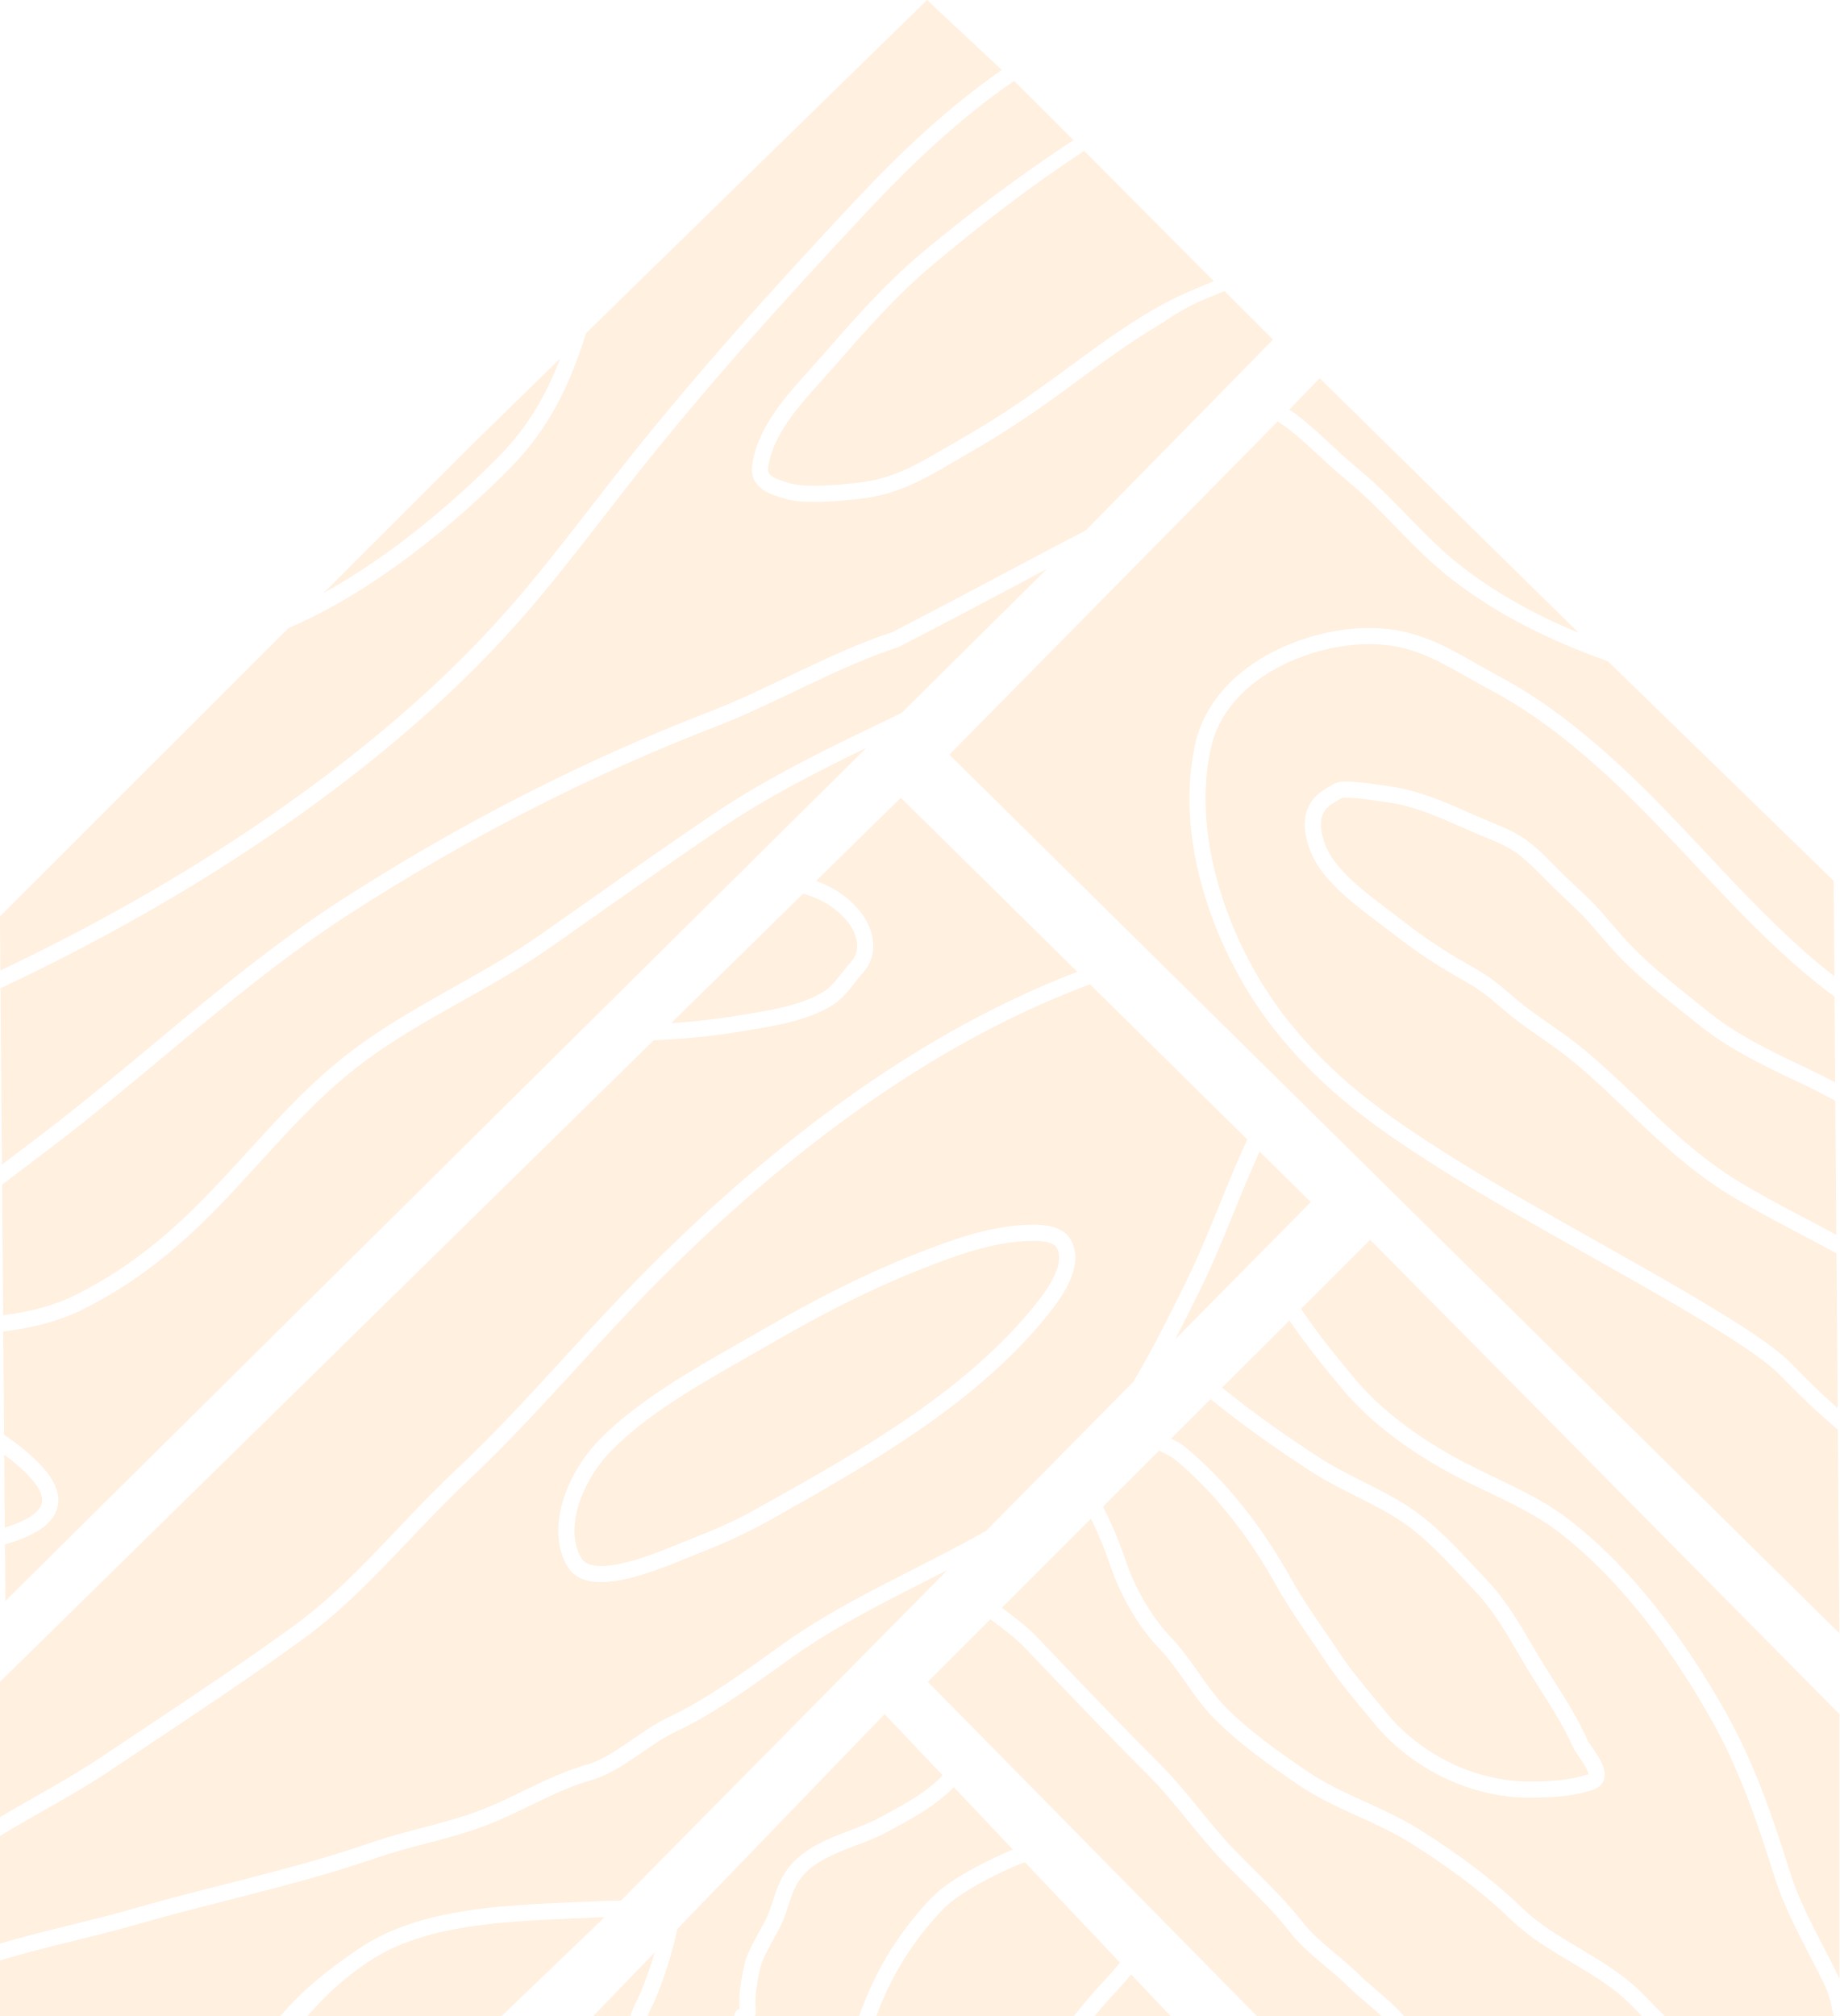
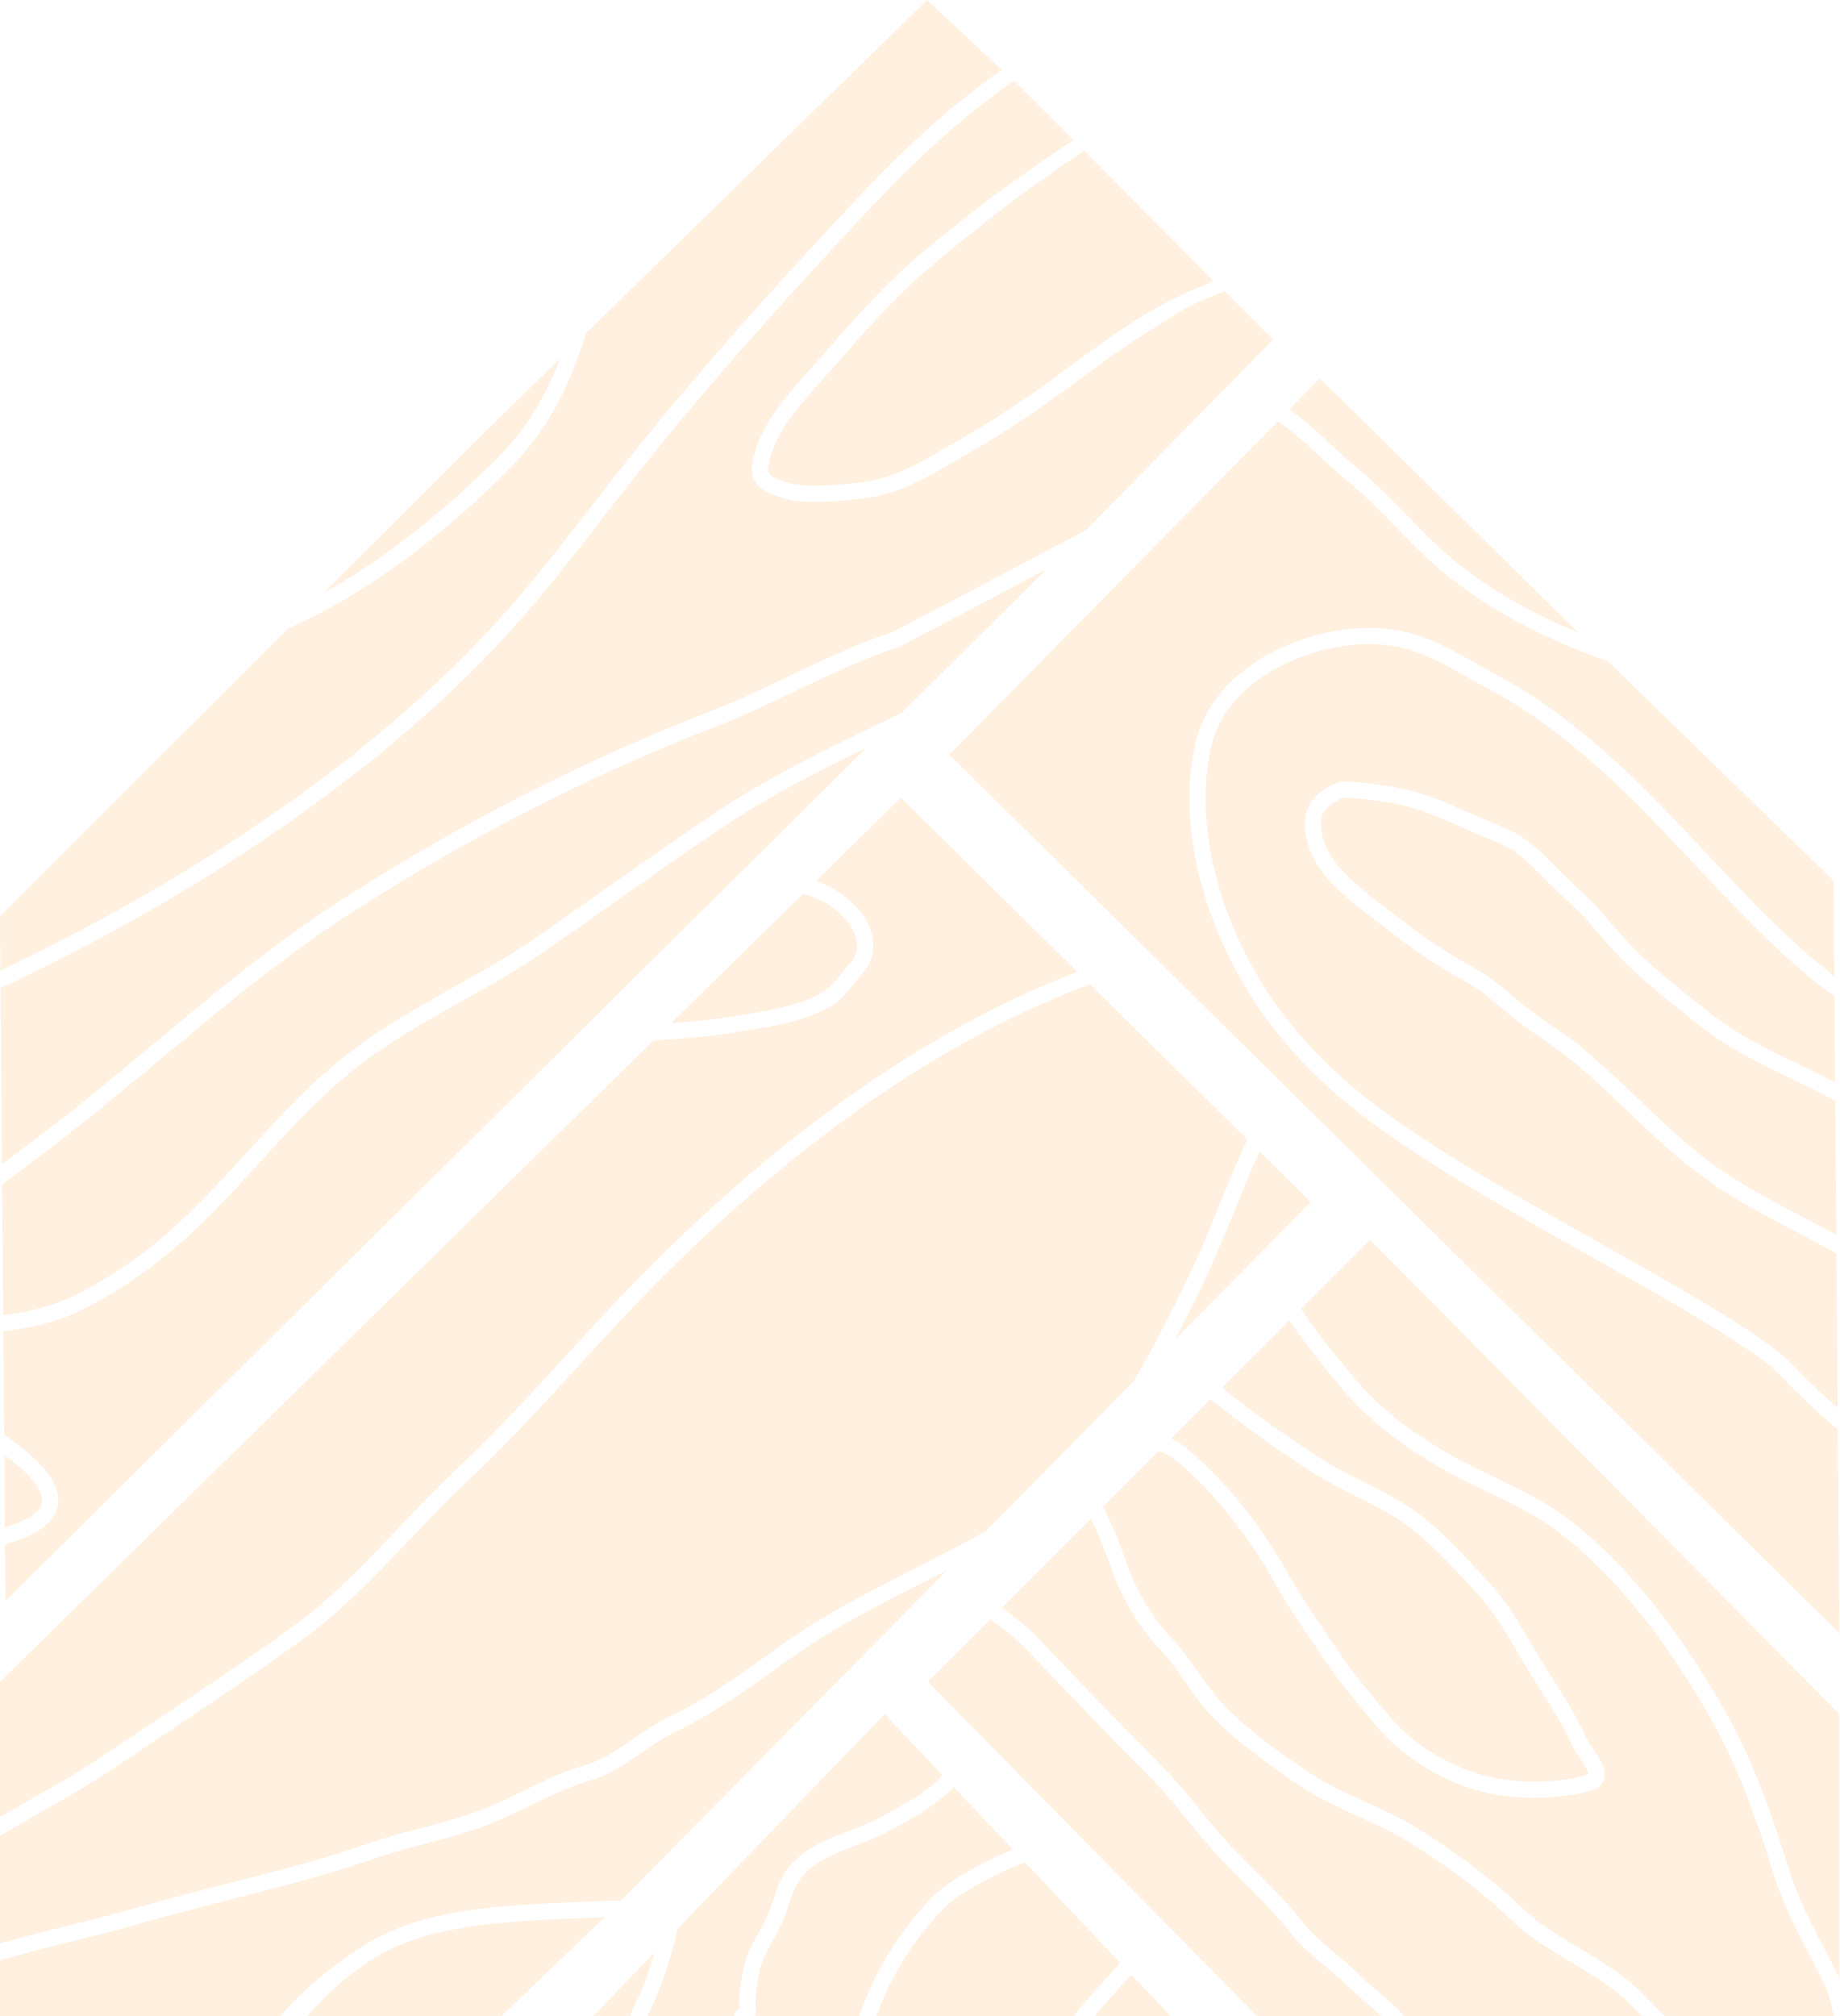
<svg xmlns="http://www.w3.org/2000/svg" width="73" height="80" viewBox="0 0 73 80" fill="none">
  <path d="M29.7 60.051C30.22 59.762 30.74 59.473 31.257 59.182L31.262 59.18L31.263 59.179C34.819 57.179 38.252 55.081 40.726 52.204C41.092 51.779 41.509 51.269 41.775 50.762C42.048 50.242 42.111 49.826 41.941 49.52C41.891 49.429 41.791 49.354 41.606 49.303C41.42 49.252 41.187 49.237 40.934 49.24C39.471 49.261 37.967 49.804 36.496 50.388C34.461 51.197 32.55 52.186 30.662 53.279C30.335 53.468 30.003 53.658 29.668 53.848C27.729 54.951 25.71 56.1 24.275 57.553C23.665 58.17 23.184 58.971 22.951 59.762C22.717 60.559 22.746 61.3 23.082 61.844C23.185 62.012 23.386 62.12 23.738 62.14C24.091 62.16 24.534 62.086 25.019 61.954C25.747 61.755 26.496 61.447 27.082 61.207C27.278 61.127 27.456 61.054 27.608 60.995C28.335 60.715 28.974 60.427 29.629 60.091L29.7 60.051Z" fill="#FFF0E0" />
-   <path fill-rule="evenodd" clip-rule="evenodd" d="M49.503 45.218L43.257 39.059C36.247 41.673 29.993 46.738 24.895 52.113C24.221 52.824 23.556 53.55 22.888 54.279C21.474 55.822 20.05 57.375 18.518 58.81C17.746 59.533 17.011 60.307 16.267 61.09C15.979 61.393 15.69 61.697 15.397 62.001C14.352 63.082 13.264 64.142 12.043 65.031C10.133 66.42 8.136 67.75 6.159 69.066C5.554 69.468 4.951 69.87 4.353 70.271C3.498 70.845 2.602 71.355 1.718 71.856C1.555 71.949 1.392 72.041 1.23 72.134C0.815 72.372 0.403 72.611 0 72.857V77.125C0.823 76.882 1.657 76.672 2.485 76.467L2.757 76.4C3.608 76.19 4.451 75.982 5.279 75.743C6.491 75.393 7.707 75.083 8.919 74.775C10.882 74.274 12.834 73.777 14.734 73.118C15.399 72.887 16.078 72.709 16.743 72.535L16.746 72.534L16.989 72.471C17.737 72.274 18.467 72.073 19.171 71.794C19.711 71.581 20.229 71.33 20.758 71.073L20.759 71.072L20.76 71.072L20.763 71.07C20.902 71.003 21.042 70.935 21.183 70.868C21.857 70.545 22.553 70.232 23.3 70.021C23.797 69.881 24.309 69.562 24.86 69.188C24.943 69.131 25.028 69.073 25.113 69.014C25.572 68.698 26.055 68.366 26.534 68.141C27.936 67.485 29.327 66.488 30.643 65.544C30.791 65.439 30.938 65.333 31.084 65.229C32.518 64.205 34.09 63.374 35.659 62.573C35.853 62.473 36.048 62.374 36.243 62.275L36.244 62.274C37.223 61.776 38.193 61.283 39.132 60.751L44.98 54.829C45.753 53.53 46.429 52.165 47.074 50.856C47.559 49.871 47.973 48.853 48.392 47.823L48.473 47.623C48.799 46.821 49.132 46.013 49.503 45.218ZM27.84 61.594C28.581 61.308 29.233 61.014 29.896 60.675C29.901 60.672 29.906 60.67 29.911 60.668C29.915 60.666 29.919 60.664 29.922 60.662L29.932 60.657C30.453 60.388 30.982 60.09 31.566 59.745C31.849 59.607 32.635 59.144 32.933 58.966C36.019 57.177 38.988 55.21 41.213 52.623C41.579 52.197 42.04 51.638 42.344 51.06C42.64 50.496 42.838 49.813 42.503 49.209C42.338 48.911 42.054 48.761 41.778 48.684C41.503 48.608 41.197 48.595 40.925 48.599C39.328 48.621 37.722 49.211 36.259 49.792C34.185 50.616 32.245 51.621 30.34 52.724C30.023 52.908 29.697 53.093 29.365 53.281C27.432 54.381 25.321 55.58 23.818 57.102C23.138 57.79 22.599 58.682 22.335 59.582C22.072 60.477 22.069 61.426 22.535 62.181C22.795 62.602 23.245 62.755 23.701 62.781C24.157 62.806 24.679 62.711 25.188 62.573C25.959 62.362 26.77 62.029 27.358 61.788L27.359 61.788C27.544 61.712 27.707 61.645 27.84 61.594Z" fill="#FFF0E0" />
+   <path fillRule="evenodd" clipRule="evenodd" d="M49.503 45.218L43.257 39.059C36.247 41.673 29.993 46.738 24.895 52.113C24.221 52.824 23.556 53.55 22.888 54.279C21.474 55.822 20.05 57.375 18.518 58.81C17.746 59.533 17.011 60.307 16.267 61.09C15.979 61.393 15.69 61.697 15.397 62.001C14.352 63.082 13.264 64.142 12.043 65.031C10.133 66.42 8.136 67.75 6.159 69.066C5.554 69.468 4.951 69.87 4.353 70.271C3.498 70.845 2.602 71.355 1.718 71.856C1.555 71.949 1.392 72.041 1.23 72.134C0.815 72.372 0.403 72.611 0 72.857V77.125C0.823 76.882 1.657 76.672 2.485 76.467L2.757 76.4C3.608 76.19 4.451 75.982 5.279 75.743C6.491 75.393 7.707 75.083 8.919 74.775C10.882 74.274 12.834 73.777 14.734 73.118C15.399 72.887 16.078 72.709 16.743 72.535L16.746 72.534L16.989 72.471C17.737 72.274 18.467 72.073 19.171 71.794C19.711 71.581 20.229 71.33 20.758 71.073L20.759 71.072L20.76 71.072L20.763 71.07C20.902 71.003 21.042 70.935 21.183 70.868C21.857 70.545 22.553 70.232 23.3 70.021C23.797 69.881 24.309 69.562 24.86 69.188C24.943 69.131 25.028 69.073 25.113 69.014C25.572 68.698 26.055 68.366 26.534 68.141C27.936 67.485 29.327 66.488 30.643 65.544C30.791 65.439 30.938 65.333 31.084 65.229C32.518 64.205 34.09 63.374 35.659 62.573C35.853 62.473 36.048 62.374 36.243 62.275L36.244 62.274C37.223 61.776 38.193 61.283 39.132 60.751L44.98 54.829C45.753 53.53 46.429 52.165 47.074 50.856C47.559 49.871 47.973 48.853 48.392 47.823L48.473 47.623C48.799 46.821 49.132 46.013 49.503 45.218ZM27.84 61.594C28.581 61.308 29.233 61.014 29.896 60.675C29.901 60.672 29.906 60.67 29.911 60.668C29.915 60.666 29.919 60.664 29.922 60.662L29.932 60.657C30.453 60.388 30.982 60.09 31.566 59.745C31.849 59.607 32.635 59.144 32.933 58.966C36.019 57.177 38.988 55.21 41.213 52.623C41.579 52.197 42.04 51.638 42.344 51.06C42.64 50.496 42.838 49.813 42.503 49.209C42.338 48.911 42.054 48.761 41.778 48.684C41.503 48.608 41.197 48.595 40.925 48.599C39.328 48.621 37.722 49.211 36.259 49.792C34.185 50.616 32.245 51.621 30.34 52.724C30.023 52.908 29.697 53.093 29.365 53.281C27.432 54.381 25.321 55.58 23.818 57.102C23.138 57.79 22.599 58.682 22.335 59.582C22.072 60.477 22.069 61.426 22.535 62.181C22.795 62.602 23.245 62.755 23.701 62.781C24.157 62.806 24.679 62.711 25.188 62.573C25.959 62.362 26.77 62.029 27.358 61.788L27.359 61.788C27.544 61.712 27.707 61.645 27.84 61.594Z" fill="#FFF0E0" />
  <path d="M37.599 62.303C37.244 62.486 36.889 62.666 36.535 62.846L36.534 62.847C36.339 62.946 36.145 63.045 35.951 63.144C34.383 63.945 32.849 64.757 31.457 65.751C31.311 65.855 31.164 65.961 31.015 66.068C29.707 67.006 28.266 68.04 26.807 68.723C26.38 68.922 25.949 69.219 25.488 69.535C25.401 69.595 25.311 69.657 25.221 69.718C24.676 70.089 24.085 70.466 23.474 70.639C22.784 70.834 22.128 71.127 21.461 71.446C21.325 71.511 21.188 71.578 21.05 71.645C20.518 71.903 19.972 72.168 19.408 72.391C18.664 72.685 17.901 72.894 17.153 73.091C17.071 73.113 16.988 73.134 16.906 73.156C16.238 73.331 15.585 73.502 14.944 73.724C13.026 74.389 11.02 74.901 9.032 75.408C7.826 75.716 6.626 76.022 5.458 76.359C4.617 76.602 3.761 76.813 2.912 77.023L2.639 77.09C1.748 77.311 0.865 77.533 0 77.795V80H11.132C12.037 78.922 13.145 78.064 14.28 77.303C15.494 76.49 16.955 76.07 18.43 75.836C19.771 75.623 21.148 75.56 22.384 75.503C22.507 75.498 22.628 75.492 22.748 75.487C23.233 75.464 23.715 75.447 24.194 75.43L24.197 75.43C24.348 75.425 24.498 75.42 24.649 75.415L37.599 62.303Z" fill="#FFF0E0" />
  <path d="M19.909 80H12.202C12.994 79.096 13.711 78.457 14.638 77.836C15.742 77.096 17.1 76.697 18.53 76.47C19.834 76.263 21.175 76.201 22.417 76.144L22.5 76.141C22.594 76.136 22.686 76.132 22.778 76.128C23.18 76.109 23.585 76.094 23.992 76.08L19.909 80Z" fill="#FFF0E0" />
  <path d="M46.645 53.143C46.997 52.465 47.329 51.791 47.65 51.139C48.145 50.133 48.567 49.095 48.984 48.07L49.068 47.865C49.366 47.133 49.664 46.407 49.989 45.697L52.02 47.7L46.645 53.143Z" fill="#FFF0E0" />
  <path d="M25.944 41.28L0 66.738V72.107C0.303 71.927 0.607 71.751 0.911 71.577C1.076 71.483 1.241 71.389 1.406 71.296C2.289 70.794 3.162 70.298 3.995 69.738C4.596 69.335 5.201 68.933 5.806 68.53L5.807 68.529L5.81 68.527L5.811 68.526C7.785 67.212 9.767 65.893 11.665 64.512C12.84 63.658 13.896 62.63 14.935 61.555C15.22 61.26 15.504 60.962 15.789 60.662C16.538 59.873 17.292 59.079 18.079 58.342C19.593 56.924 20.988 55.401 22.393 53.868C23.064 53.135 23.739 52.4 24.429 51.672C29.491 46.334 35.727 41.255 42.754 38.563L35.751 31.658L32.39 34.956C33.007 35.179 33.576 35.525 34.062 36.079C34.352 36.411 34.577 36.835 34.64 37.283C34.705 37.74 34.6 38.221 34.233 38.62C34.126 38.736 34.029 38.86 33.923 38.996C33.864 39.072 33.801 39.152 33.733 39.236C33.554 39.456 33.342 39.691 33.082 39.859C32.536 40.213 31.883 40.433 31.238 40.589C30.709 40.717 30.167 40.805 29.677 40.886C29.569 40.903 29.464 40.92 29.362 40.938C28.219 41.13 27.083 41.23 25.944 41.28Z" fill="#FFF0E0" />
  <path d="M26.637 40.6C27.512 40.544 28.383 40.452 29.256 40.305C29.363 40.287 29.471 40.269 29.581 40.251L29.582 40.251C30.071 40.171 30.584 40.087 31.087 39.965C31.702 39.816 32.274 39.617 32.733 39.321C32.904 39.21 33.064 39.04 33.235 38.831C33.285 38.769 33.339 38.7 33.394 38.63C33.511 38.48 33.637 38.319 33.76 38.186C33.981 37.946 34.046 37.666 34.004 37.373C33.962 37.072 33.804 36.76 33.578 36.502C33.107 35.964 32.535 35.653 31.873 35.463L26.637 40.6Z" fill="#FFF0E0" />
  <path d="M48.503 55.066L51.171 52.4C51.82 53.353 52.587 54.306 53.313 55.167C54.423 56.482 55.88 57.521 57.332 58.338C57.876 58.644 58.457 58.922 59.029 59.197L59.446 59.398L59.69 59.516C60.475 59.903 61.224 60.306 61.876 60.809C64.371 62.738 66.363 65.485 67.929 68.261C69.007 70.172 69.745 72.294 70.405 74.415C70.758 75.551 71.287 76.57 71.809 77.576L71.821 77.599L71.985 77.916L72.127 78.192C72.231 78.396 72.333 78.6 72.432 78.806C72.553 79.058 72.622 79.323 72.686 79.614L72.769 80H66.069C65.921 79.863 65.779 79.719 65.634 79.569L65.533 79.465C65.386 79.314 65.236 79.157 65.071 78.998C64.363 78.313 63.513 77.807 62.7 77.323L62.681 77.312C61.85 76.817 61.059 76.344 60.406 75.711C59.16 74.505 57.805 73.531 56.353 72.612C55.659 72.173 54.914 71.834 54.195 71.507L54.071 71.451C53.306 71.102 52.573 70.76 51.91 70.309C50.75 69.519 49.614 68.726 48.646 67.747C48.256 67.352 47.929 66.892 47.589 66.406L47.558 66.364C47.232 65.898 46.89 65.411 46.48 64.984C45.659 64.13 45.013 62.951 44.634 61.818C44.408 61.142 44.112 60.457 43.776 59.788L46.003 57.564C46.122 57.622 46.229 57.676 46.319 57.724C46.402 57.768 46.465 57.804 46.51 57.831C46.547 57.854 46.572 57.871 46.585 57.881C48.245 59.241 49.616 61.053 50.67 62.946C51.084 63.692 51.574 64.406 52.051 65.101C52.248 65.388 52.442 65.672 52.629 65.954C53.057 66.601 53.599 67.255 54.104 67.864C54.244 68.033 54.381 68.198 54.512 68.359C56 70.184 58.364 71.337 60.681 71.337C61.546 71.337 62.331 71.3 63.205 71.032C63.334 70.992 63.454 70.926 63.545 70.82C63.638 70.711 63.679 70.584 63.686 70.462C63.699 70.24 63.603 70.019 63.514 69.854C63.42 69.679 63.299 69.503 63.201 69.359L63.199 69.357C63.089 69.197 63.022 69.097 62.996 69.039C62.633 68.216 62.129 67.419 61.646 66.657C61.451 66.35 61.259 66.048 61.082 65.751L60.912 65.465L60.786 65.25C60.285 64.395 59.762 63.501 59.056 62.754L58.638 62.306C57.872 61.481 57.025 60.57 56.093 59.92C55.495 59.503 54.852 59.174 54.228 58.861L54.102 58.798C53.516 58.504 52.949 58.22 52.418 57.877C51.04 56.983 49.739 56.071 48.503 55.066Z" fill="#FFF0E0" />
  <path d="M65.025 79.864L65.156 80H55.723C55.596 79.856 55.46 79.719 55.325 79.59C55.09 79.367 54.84 79.154 54.61 78.958L54.587 78.938C54.346 78.733 54.133 78.55 53.964 78.382C53.665 78.083 53.335 77.807 53.017 77.542L52.767 77.332C52.37 76.997 52.003 76.665 51.703 76.282C51.114 75.529 50.436 74.855 49.773 74.195L49.77 74.192C49.509 73.933 49.251 73.676 49.001 73.417C48.512 72.912 48.068 72.366 47.612 71.808L47.542 71.722C47.066 71.138 46.575 70.541 46.023 69.99C44.686 68.656 43.386 67.297 42.08 65.931L41.124 64.931C40.789 64.582 40.4 64.282 40.029 64L39.963 63.95L39.763 63.798L43.297 60.267C43.581 60.851 43.83 61.441 44.025 62.022C44.427 63.224 45.116 64.492 46.017 65.429C46.392 65.819 46.709 66.271 47.044 66.749L47.063 66.775C47.4 67.255 47.755 67.759 48.189 68.198C49.206 69.227 50.391 70.052 51.548 70.839C52.263 71.326 53.044 71.688 53.805 72.035L53.917 72.086C54.646 72.418 55.353 72.74 56.01 73.155C57.441 74.06 58.757 75.007 59.959 76.172C60.671 76.862 61.525 77.371 62.341 77.856L62.352 77.863C63.183 78.357 63.974 78.829 64.624 79.459C64.755 79.585 64.888 79.722 65.025 79.864Z" fill="#FFF0E0" />
  <path d="M39.306 64.256C39.393 64.323 39.48 64.39 39.567 64.455L39.641 64.511C39.837 64.661 40.027 64.807 40.206 64.956C40.367 65.091 40.52 65.229 40.66 65.376L41.614 66.372C42.92 67.738 44.226 69.104 45.569 70.445C46.095 70.969 46.567 71.541 47.044 72.127L47.127 72.228C47.575 72.779 48.033 73.34 48.538 73.863C48.805 74.138 49.071 74.403 49.335 74.665L49.345 74.676C49.999 75.326 50.633 75.957 51.198 76.677C51.54 77.115 51.95 77.482 52.352 77.822L52.617 78.045C52.932 78.307 53.233 78.559 53.511 78.836C53.614 78.939 53.731 79.046 53.854 79.154C53.956 79.244 54.063 79.335 54.17 79.426L54.188 79.442L54.205 79.456C54.413 79.633 54.624 79.813 54.824 80H49.88L36.821 66.738L39.306 64.256Z" fill="#FFF0E0" />
  <path d="M48.047 55.522L46.482 57.085L46.621 57.157C46.77 57.237 46.908 57.316 46.991 57.385C48.73 58.809 50.15 60.691 51.231 62.634C51.63 63.352 52.093 64.026 52.562 64.711C52.763 65.004 52.965 65.299 53.164 65.6C53.571 66.215 54.083 66.832 54.585 67.438L54.836 67.741L55.01 67.953C56.38 69.635 58.565 70.695 60.681 70.695C61.528 70.695 62.236 70.658 63.016 70.418L63.045 70.408C63.041 70.367 63.017 70.286 62.948 70.157C62.92 70.105 62.888 70.051 62.854 69.997C62.828 69.954 62.8 69.911 62.77 69.868L62.654 69.697C62.607 69.63 62.556 69.556 62.511 69.484C62.47 69.419 62.434 69.355 62.409 69.298C62.066 68.52 61.603 67.79 61.131 67.046L61.014 66.861L60.839 66.582L60.679 66.326L60.531 66.081C60.426 65.905 60.323 65.73 60.221 65.556C59.72 64.702 59.24 63.883 58.589 63.194C58.445 63.041 58.301 62.886 58.156 62.73C57.387 61.904 56.596 61.053 55.726 60.446C55.17 60.059 54.566 59.748 53.94 59.434L53.808 59.368L53.803 59.365C53.225 59.076 52.629 58.778 52.069 58.415C50.659 57.502 49.322 56.562 48.047 55.522Z" fill="#FFF0E0" />
  <path d="M73 68.021V78.507C72.787 78.063 72.568 77.641 72.352 77.227C71.841 76.243 71.354 75.304 71.018 74.225C70.355 72.096 69.602 69.92 68.489 67.946C66.902 65.134 64.86 62.305 62.269 60.302C61.564 59.757 60.767 59.331 59.973 58.941C59.743 58.827 59.514 58.718 59.287 58.609C58.722 58.338 58.172 58.074 57.648 57.779C56.232 56.983 54.847 55.988 53.804 54.753C53.057 53.867 52.278 52.896 51.633 51.938L54.375 49.198L73 68.021Z" fill="#FFF0E0" />
  <path d="M35.108 68.021L37.409 70.45L37.36 70.504C37.332 70.534 37.305 70.562 37.278 70.588C36.671 71.165 36.009 71.528 35.236 71.952L34.958 72.105C34.669 72.264 34.346 72.398 34.001 72.532L33.739 72.632C33.593 72.688 33.444 72.745 33.295 72.804L33.065 72.898L32.945 72.949C32.243 73.255 31.542 73.664 31.098 74.403C30.918 74.703 30.808 75.021 30.712 75.312L30.68 75.411L30.679 75.414L30.616 75.606L30.567 75.748C30.551 75.791 30.535 75.835 30.518 75.878C30.49 75.95 30.461 76.021 30.428 76.091L30.405 76.138C30.329 76.293 30.243 76.448 30.151 76.616C30.08 76.743 30.005 76.878 29.928 77.025C29.761 77.343 29.596 77.695 29.526 78.032C29.422 78.53 29.339 78.969 29.339 79.511C29.339 79.569 29.344 79.632 29.348 79.678L29.35 79.709L29.35 79.714C29.231 79.757 29.145 79.868 29.138 80H25.7L25.72 79.952C25.757 79.865 25.799 79.778 25.844 79.686L25.858 79.656L25.864 79.644C25.915 79.538 25.97 79.424 26.018 79.309C26.389 78.419 26.677 77.492 26.883 76.545L35.108 68.021Z" fill="#FFF0E0" />
  <path d="M25.984 77.476L23.548 80H25.018C25.05 79.894 25.089 79.794 25.13 79.699C25.177 79.589 25.229 79.481 25.278 79.381L25.286 79.364C25.337 79.257 25.385 79.159 25.425 79.062C25.64 78.546 25.827 78.016 25.984 77.476Z" fill="#FFF0E0" />
  <path d="M42.621 80H34.78C35.355 78.444 36.159 77.119 37.353 75.836C37.925 75.221 38.915 74.697 39.735 74.301C40.043 74.152 40.355 74.018 40.672 73.895L44.447 77.88C44.31 78.052 44.163 78.222 44.009 78.393L43.76 78.665C43.54 78.905 43.314 79.152 43.108 79.404L42.983 79.554C42.875 79.682 42.745 79.836 42.621 80Z" fill="#FFF0E0" />
  <path d="M43.447 80H46.455L44.892 78.351C44.76 78.514 44.623 78.67 44.486 78.822L44.221 79.113C44.006 79.347 43.799 79.573 43.606 79.809L43.458 79.987C43.454 79.991 43.45 79.996 43.447 80Z" fill="#FFF0E0" />
  <path d="M36.883 75.399C35.571 76.809 34.705 78.274 34.097 80H29.963L29.977 79.952C29.981 79.932 29.985 79.913 29.987 79.896C30 79.81 29.994 79.724 29.991 79.666L29.987 79.616L29.986 79.601C29.983 79.566 29.982 79.539 29.982 79.511C29.982 79.267 30.001 79.046 30.033 78.821C30.052 78.689 30.076 78.556 30.103 78.417L30.155 78.162C30.205 77.919 30.333 77.635 30.497 77.323C30.558 77.207 30.628 77.08 30.698 76.953C30.8 76.768 30.904 76.581 30.982 76.421C31.114 76.153 31.205 75.874 31.287 75.62L31.291 75.609L31.322 75.512C31.418 75.222 31.509 74.966 31.649 74.733C31.988 74.168 32.538 73.826 33.202 73.538C33.33 73.481 33.461 73.428 33.593 73.376L33.818 73.289L33.957 73.236L34.233 73.13C34.583 72.995 34.939 72.848 35.269 72.666L35.547 72.513C36.312 72.095 37.049 71.691 37.721 71.052C37.749 71.026 37.777 70.998 37.806 70.968L37.852 70.918L40.197 73.394C39.947 73.496 39.699 73.605 39.455 73.724C38.648 74.114 37.549 74.683 36.883 75.399Z" fill="#FFF0E0" />
  <path d="M50.705 16.729L37.677 29.947L73 64.813L72.938 56.728C72.149 56.074 71.385 55.334 70.629 54.555C70.23 54.144 69.463 53.595 68.439 52.949C67.422 52.307 66.179 51.585 64.847 50.829C64.258 50.494 63.652 50.153 63.041 49.809C60.896 48.601 58.693 47.361 56.983 46.272C54.545 44.718 52.476 43.249 50.589 40.868C48.292 37.969 46.564 33.447 47.432 29.534C47.779 27.967 48.872 26.812 50.177 26.054C51.48 25.298 53.023 24.92 54.339 24.92C56.103 24.92 57.261 25.578 58.595 26.336C58.894 26.506 59.202 26.681 59.527 26.855C61.241 27.769 62.79 28.997 64.226 30.316C65.442 31.431 66.583 32.648 67.714 33.853C67.961 34.116 68.207 34.378 68.453 34.639C69.834 36.101 71.227 37.516 72.77 38.719L72.799 38.741L72.77 34.952L63.81 26.239C61.575 25.45 59.44 24.414 57.565 22.947C56.822 22.367 56.172 21.71 55.543 21.064L55.411 20.928C54.824 20.325 54.252 19.737 53.62 19.209C53.392 19.018 53.167 18.822 52.943 18.626C52.306 18.07 51.39 17.13 50.705 16.729Z" fill="#FFF0E0" />
  <path d="M62.648 25.109L52.376 15.01L51.164 16.257C51.864 16.689 52.8 17.647 53.408 18.178C53.621 18.365 53.829 18.547 54.032 18.716C54.691 19.267 55.285 19.878 55.867 20.476L56.004 20.616C56.633 21.263 57.256 21.891 57.961 22.442C59.388 23.558 60.973 24.418 62.648 25.109Z" fill="#FFF0E0" />
  <path d="M72.884 49.74L72.931 55.878C72.315 55.339 71.704 54.741 71.09 54.108C70.631 53.636 69.804 53.051 68.782 52.406C67.752 51.756 66.498 51.028 65.165 50.271C64.57 49.933 63.96 49.59 63.346 49.244L63.346 49.244L63.345 49.244C61.203 48.037 59.022 46.81 57.328 45.73C54.906 44.188 52.912 42.765 51.092 40.469C48.869 37.664 47.246 33.336 48.059 29.673C48.356 28.332 49.299 27.306 50.499 26.609C51.701 25.911 53.133 25.561 54.339 25.561C55.92 25.561 56.913 26.124 58.231 26.87C58.541 27.045 58.868 27.23 59.225 27.421C60.872 28.3 62.376 29.489 63.792 30.788C64.988 31.886 66.109 33.081 67.24 34.286L67.241 34.287L67.242 34.288C67.489 34.552 67.737 34.816 67.986 35.079C69.37 36.544 70.79 37.99 72.376 39.225C72.518 39.336 72.661 39.444 72.805 39.551L72.832 42.951C72.421 42.735 72.004 42.526 71.58 42.327C70.204 41.681 68.897 41.041 67.79 40.143C67.576 39.969 67.361 39.797 67.146 39.626L67.146 39.626C66.326 38.971 65.516 38.324 64.814 37.608C64.519 37.307 64.255 36.999 63.983 36.683C63.825 36.5 63.665 36.313 63.495 36.124C63.192 35.786 62.853 35.469 62.526 35.163C62.374 35.021 62.225 34.881 62.082 34.742C61.963 34.626 61.843 34.503 61.72 34.379C61.413 34.067 61.092 33.74 60.73 33.451C60.245 33.063 59.689 32.835 59.154 32.615L59.044 32.57C58.768 32.456 58.496 32.336 58.224 32.216C57.259 31.791 56.292 31.365 55.13 31.2C55.048 31.188 54.966 31.176 54.882 31.164L54.881 31.164C54.391 31.092 53.855 31.013 53.339 31.013C53.157 31.012 53.016 31.066 52.902 31.127C52.848 31.156 52.799 31.187 52.76 31.212L52.759 31.212C52.717 31.239 52.684 31.26 52.651 31.279C52.168 31.546 51.903 31.921 51.815 32.359C51.73 32.779 51.814 33.222 51.95 33.629C52.19 34.349 52.729 34.966 53.317 35.497C53.748 35.887 54.232 36.253 54.673 36.587L54.674 36.587C54.833 36.708 54.987 36.824 55.131 36.936C55.905 37.538 56.715 38.115 57.591 38.625C57.694 38.685 57.796 38.743 57.896 38.8C58.258 39.006 58.599 39.2 58.909 39.437C59.129 39.604 59.337 39.781 59.553 39.965L59.601 40.006C59.832 40.202 60.072 40.405 60.331 40.595C60.596 40.79 60.859 40.973 61.117 41.153C61.583 41.478 62.036 41.794 62.469 42.154C63.203 42.764 63.882 43.412 64.569 44.068L64.571 44.07C64.835 44.322 65.101 44.576 65.371 44.829C66.34 45.735 67.358 46.621 68.558 47.364C69.358 47.86 70.196 48.308 71.029 48.747L71.278 48.878C71.819 49.163 72.357 49.446 72.884 49.74Z" fill="#FFF0E0" />
  <path d="M72.878 49.004L72.837 43.681C72.337 43.411 71.828 43.152 71.307 42.908C69.935 42.264 68.561 41.595 67.385 40.641C67.181 40.475 66.972 40.308 66.761 40.14C65.937 39.482 65.087 38.803 64.355 38.057C64.049 37.744 63.757 37.405 63.474 37.077L63.473 37.076L63.473 37.075C63.319 36.896 63.167 36.72 63.016 36.552C62.732 36.235 62.429 35.952 62.113 35.656C61.956 35.509 61.797 35.36 61.634 35.201C61.494 35.065 61.362 34.931 61.233 34.8C60.938 34.5 60.659 34.216 60.329 33.953C59.918 33.624 59.443 33.428 58.887 33.199L58.798 33.163C58.493 33.037 58.202 32.909 57.919 32.785C56.969 32.366 56.105 31.986 55.039 31.835C54.952 31.823 54.866 31.81 54.779 31.797C54.287 31.726 53.803 31.655 53.338 31.654C53.293 31.654 53.257 31.665 53.205 31.693C53.176 31.708 53.146 31.727 53.104 31.754L53.099 31.757C53.061 31.781 53.013 31.812 52.962 31.84C52.632 32.023 52.493 32.246 52.444 32.486C52.392 32.746 52.438 33.063 52.559 33.426C52.746 33.986 53.186 34.513 53.748 35.022C54.157 35.391 54.605 35.73 55.039 36.059C55.204 36.184 55.367 36.307 55.525 36.43C56.285 37.021 57.071 37.58 57.914 38.07C58.005 38.123 58.098 38.176 58.193 38.23C58.561 38.439 58.951 38.661 59.299 38.926C59.532 39.104 59.754 39.292 59.967 39.474L60.017 39.517C60.249 39.714 60.473 39.903 60.712 40.078C60.949 40.252 61.199 40.427 61.451 40.603C61.934 40.94 62.428 41.285 62.88 41.66C63.632 42.286 64.335 42.957 65.028 43.618C65.29 43.868 65.55 44.117 65.81 44.361C66.769 45.257 67.751 46.11 68.896 46.819C69.676 47.302 70.496 47.74 71.328 48.179L71.578 48.311C72.011 48.539 72.446 48.768 72.878 49.004Z" fill="#FFF0E0" />
  <path d="M40.246 3.209L42.601 5.561C40.484 6.951 38.488 8.442 36.58 10.04C35.12 11.264 33.85 12.715 32.624 14.122C32.479 14.288 32.323 14.461 32.161 14.64L32.16 14.641C31.762 15.082 31.33 15.56 30.956 16.061C30.424 16.773 29.971 17.576 29.848 18.478C29.819 18.694 29.851 18.891 29.941 19.063C30.029 19.232 30.162 19.355 30.3 19.446C30.548 19.61 30.868 19.705 31.108 19.776L31.152 19.789C31.572 19.914 32.128 19.931 32.646 19.913C33.162 19.895 33.679 19.841 34.051 19.803L34.072 19.8C35.614 19.639 36.675 19.017 37.875 18.312C38.072 18.197 38.272 18.079 38.479 17.961C40.1 17.035 41.327 16.165 42.447 15.345C42.597 15.235 42.746 15.126 42.893 15.017C43.841 14.32 44.732 13.665 45.765 13.037C46.461 12.614 46.908 12.245 47.892 11.841L47.941 11.821C48.159 11.732 48.378 11.642 48.595 11.551L50.522 13.476L43.094 21.046C42.112 21.55 41.316 21.974 40.322 22.503L40.321 22.503C39.16 23.121 37.727 23.883 35.413 25.085C34.245 25.458 33.007 26.026 31.793 26.602C31.616 26.686 31.439 26.77 31.263 26.854C30.217 27.353 29.197 27.84 28.242 28.208C23.137 30.174 18.193 32.723 13.6 35.677C11.469 37.048 9.488 38.618 7.546 40.219C7.05 40.628 6.558 41.038 6.066 41.448C4.626 42.648 3.193 43.842 1.71 44.972C1.167 45.386 0.623 45.799 0.078 46.211L0.022 39.217C4.651 37.037 9.147 34.431 13.214 31.37C15.942 29.318 18.512 27.048 20.765 24.465C21.887 23.178 22.937 21.825 23.98 20.482C24.302 20.066 24.625 19.651 24.948 19.238C27.902 15.476 31.108 11.92 34.386 8.424C36.274 6.41 38.11 4.683 40.246 3.209Z" fill="#FFF0E0" />
  <path d="M0.084 47.011L0.125 52.192C1.119 52.064 2.089 51.833 2.926 51.422C5.473 50.173 7.242 48.488 8.887 46.725C9.205 46.384 9.519 46.039 9.834 45.693L9.835 45.693C11.14 44.259 12.457 42.813 14.102 41.592C15.268 40.725 16.526 40.007 17.773 39.305L18.005 39.175C19.178 38.516 20.337 37.865 21.423 37.105C22.108 36.626 22.793 36.142 23.479 35.659L23.481 35.658C25.056 34.547 26.636 33.433 28.23 32.356C30.471 30.843 32.81 29.719 35.189 28.576C35.386 28.481 35.584 28.386 35.782 28.29L41.547 22.578C41.254 22.733 40.954 22.893 40.633 23.064L40.632 23.065C39.468 23.684 38.029 24.45 35.685 25.668L35.66 25.68L35.634 25.689C34.505 26.046 33.294 26.6 32.068 27.182C31.894 27.265 31.719 27.348 31.544 27.432C30.499 27.93 29.453 28.429 28.473 28.807C23.412 30.756 18.506 33.285 13.948 36.217C11.85 37.566 9.892 39.116 7.955 40.714C7.465 41.118 6.976 41.525 6.487 41.933L6.486 41.934C5.043 43.136 3.594 44.343 2.1 45.482C1.428 45.993 0.756 46.503 0.084 47.011Z" fill="#FFF0E0" />
  <path d="M0.13 52.838L0.162 56.932C0.829 57.393 1.327 57.813 1.673 58.198C2.207 58.791 2.445 59.377 2.246 59.928C2.059 60.448 1.526 60.796 0.908 61.046C0.691 61.134 0.452 61.215 0.196 61.288L0.214 63.529L34.382 29.677C32.387 30.644 30.455 31.628 28.59 32.888C27.001 33.961 25.43 35.069 23.857 36.178C23.17 36.663 22.481 37.148 21.792 37.63C20.678 38.409 19.494 39.075 18.326 39.731L18.088 39.864C16.839 40.567 15.615 41.268 14.486 42.106C12.895 43.288 11.63 44.676 10.328 46.105C10.008 46.456 9.686 46.809 9.357 47.163C7.694 48.945 5.861 50.697 3.21 51.998C2.27 52.459 1.196 52.707 0.13 52.838Z" fill="#FFF0E0" />
  <path d="M0.191 60.62L0.168 57.726C0.616 58.059 0.954 58.358 1.196 58.627C1.676 59.16 1.718 59.498 1.642 59.711C1.554 59.955 1.257 60.213 0.667 60.452C0.52 60.511 0.361 60.567 0.191 60.62Z" fill="#FFF0E0" />
  <path d="M43.029 5.989L48.173 11.158C48.035 11.215 47.896 11.272 47.756 11.33L47.756 11.33L47.739 11.337C46.77 11.735 46.179 12.034 45.431 12.489C44.372 13.133 43.457 13.806 42.51 14.502C42.364 14.61 42.216 14.719 42.067 14.828C40.954 15.642 39.751 16.496 38.16 17.404C37.943 17.528 37.737 17.649 37.538 17.765L37.537 17.766L37.536 17.766C36.335 18.469 35.4 19.016 34.005 19.162L33.99 19.164C33.615 19.203 33.118 19.255 32.624 19.272C32.115 19.289 31.649 19.267 31.335 19.174L31.334 19.173C31.058 19.091 30.821 19.021 30.655 18.911C30.578 18.86 30.534 18.811 30.51 18.766C30.488 18.724 30.471 18.663 30.485 18.565C30.586 17.818 30.966 17.119 31.47 16.445C31.826 15.969 32.224 15.528 32.614 15.097C32.782 14.911 32.948 14.727 33.108 14.543C34.339 13.131 35.577 11.718 36.992 10.532C38.919 8.918 40.886 7.389 43.029 5.989Z" fill="#FFF0E0" />
  <path d="M39.756 2.776L36.792 0L23.261 13.22C22.636 15.218 21.806 17.002 20.228 18.593C18.037 20.803 14.841 23.473 11.448 24.925L0 36.364L0.017 38.51C4.517 36.371 8.879 33.829 12.828 30.858C15.53 28.825 18.064 26.585 20.281 24.043C21.39 22.771 22.424 21.439 23.464 20.099L23.465 20.098L23.466 20.097L23.467 20.095C23.791 19.678 24.116 19.259 24.443 18.842C27.413 15.058 30.634 11.486 33.917 7.985C35.792 5.986 37.619 4.267 39.756 2.776Z" fill="#FFF0E0" />
  <path d="M12.85 23.524C15.512 22.058 17.973 19.956 19.772 18.141C20.94 16.964 21.677 15.672 22.235 14.222L18.839 17.54L12.85 23.524Z" fill="#FFF0E0" />
</svg>
